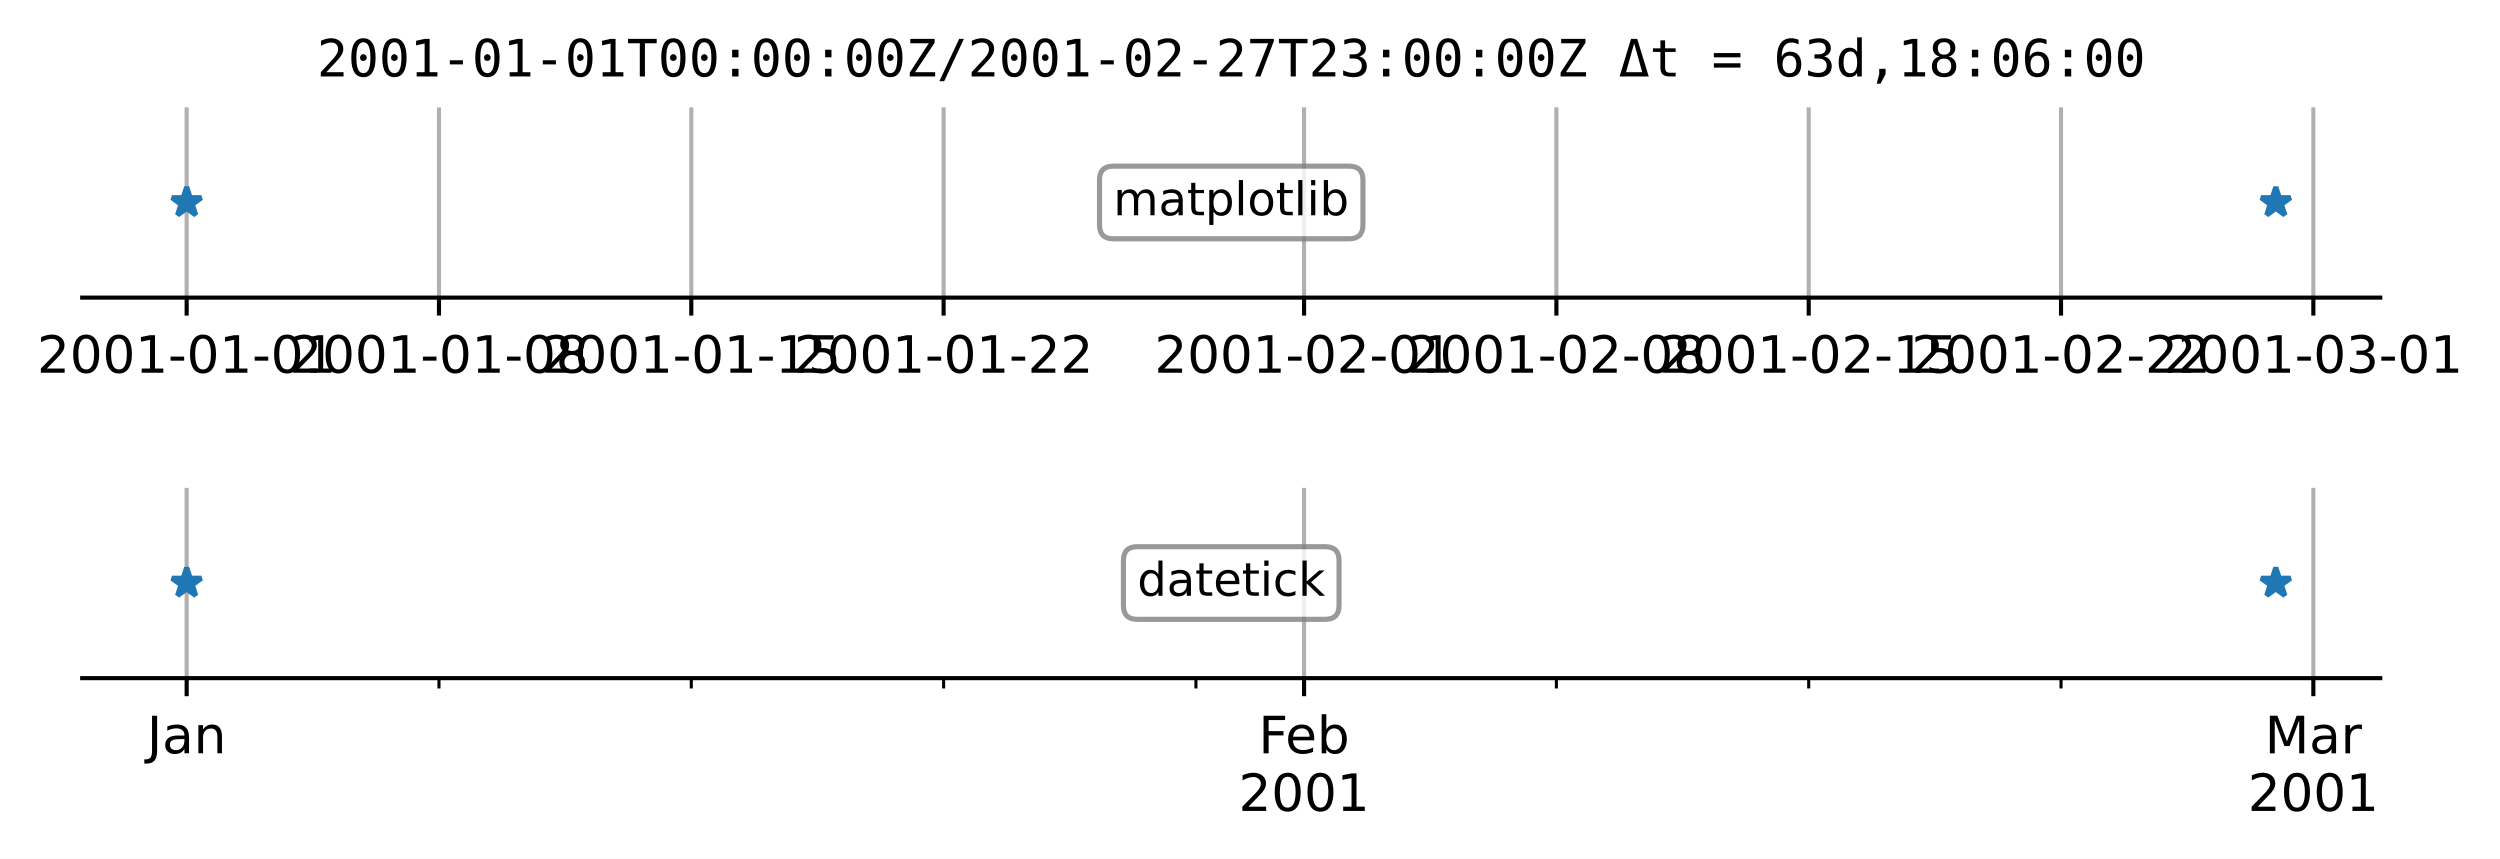
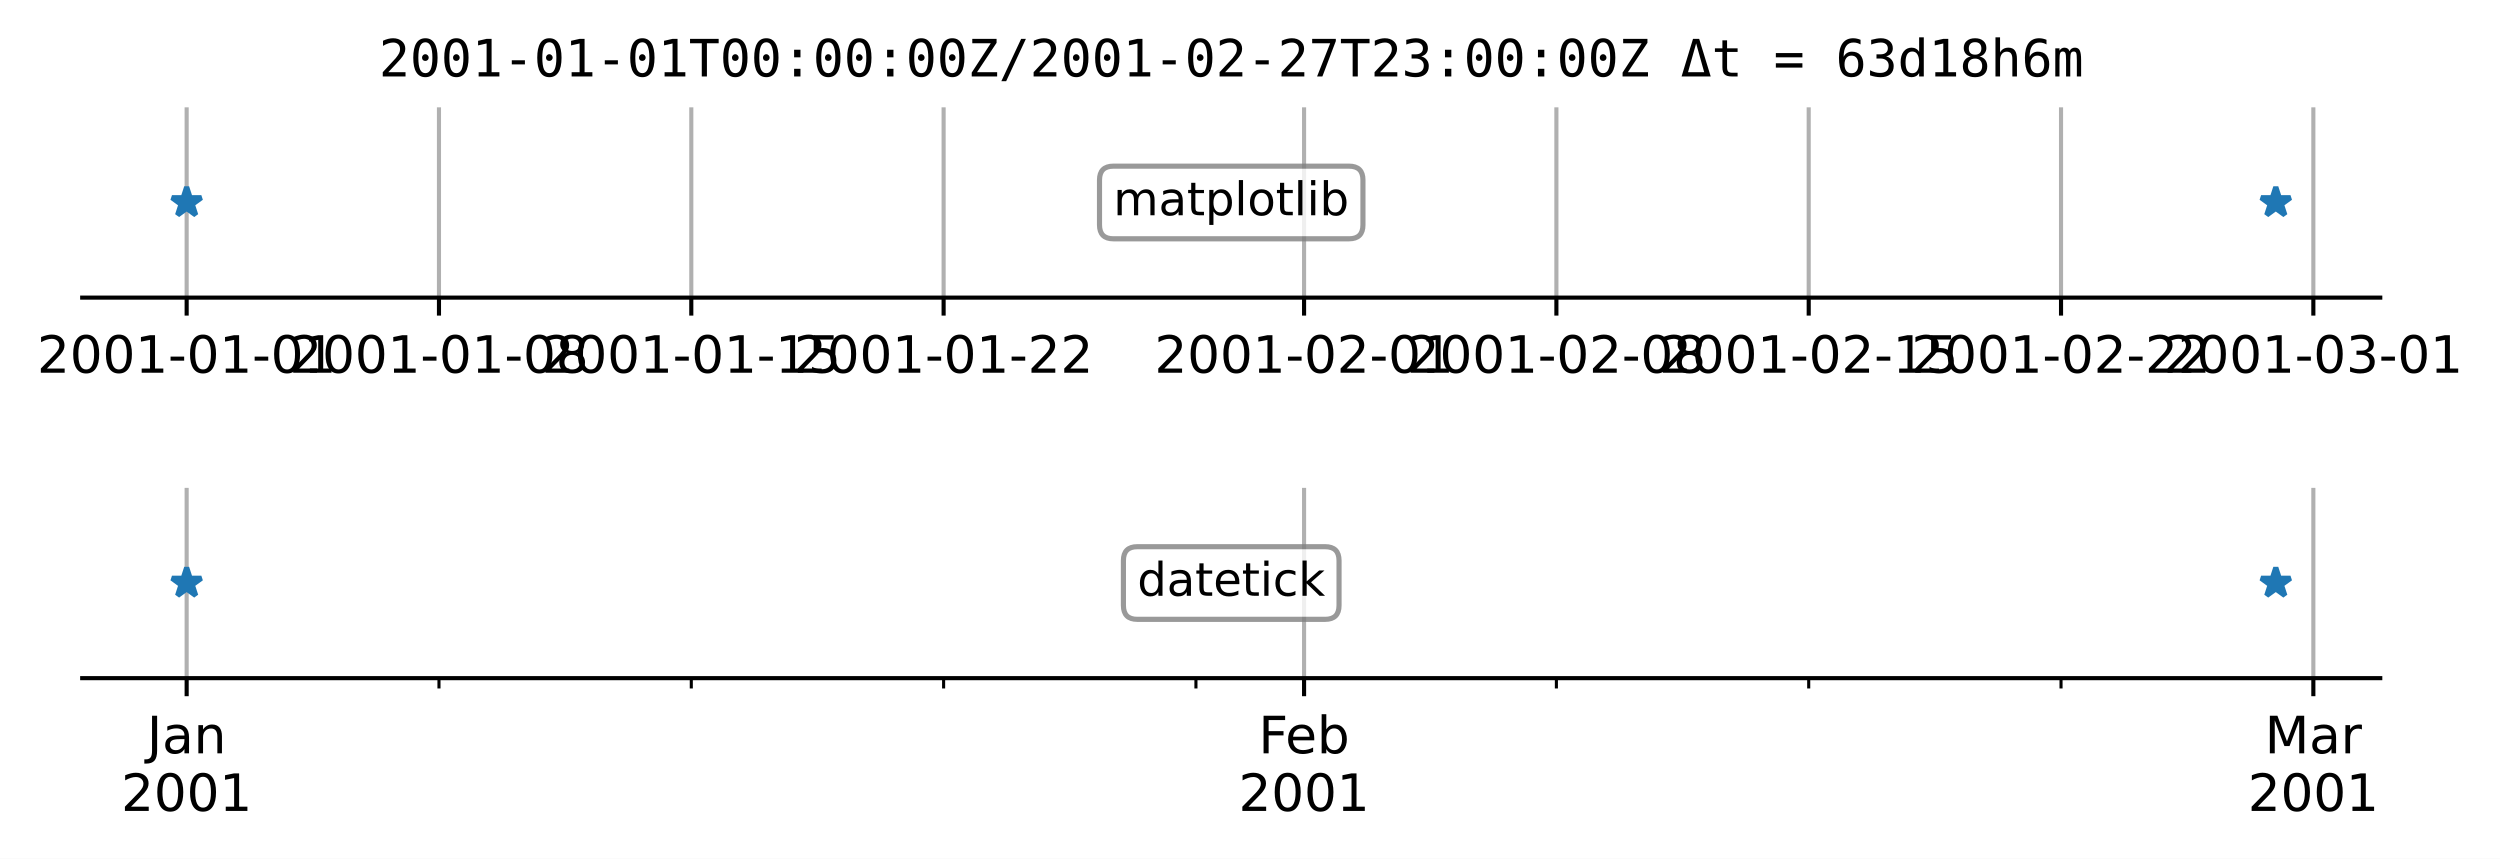
<svg xmlns="http://www.w3.org/2000/svg" xmlns:xlink="http://www.w3.org/1999/xlink" width="485.627pt" height="166.808pt" viewBox="0 0 485.627 166.808" version="1.1">
  <defs>
    <style type="text/css">*{stroke-linejoin: round; stroke-linecap: butt}</style>
  </defs>
  <g id="figure_1">
    <g id="patch_1">
      <path d="M 0 166.808  L 485.627 166.808  L 485.627 0  L 0 0  z " style="fill: #ffffff" />
    </g>
    <g id="axes_1">
      <g id="patch_2">
        <path d="M 15.967 57.812  L 462.367 57.812  L 462.367 20.852  L 15.967 20.852  z " style="fill: #ffffff" />
      </g>
      <g id="matplotlib.axis_1">
        <g id="xtick_1">
          <g id="line2d_1">
            <path d="M 36.258 57.812  L 36.258 20.852  " clip-path="url(#pde55e855ab)" style="fill: none; stroke: #b0b0b0; stroke-width: 0.8; stroke-linecap: square" />
          </g>
          <g id="line2d_2">
            <defs>
              <path id="m1e6c41ab66" d="M 0 0  L 0 3.5  " style="stroke: #000000; stroke-width: 0.8" />
            </defs>
            <g>
              <use xlink:href="#m1e6c41ab66" x="36.258" y="57.812" style="stroke: #000000; stroke-width: 0.8" />
            </g>
          </g>
          <g id="text_1">
            <text style="font-size: 10px; font-family: 'DejaVu Sans', 'Bitstream Vera Sans', 'Computer Modern Sans Serif', 'Lucida Grande', 'Verdana', 'Geneva', 'Lucid', 'Arial', 'Helvetica', 'Avant Garde', sans-serif; text-anchor: middle" x="36.258" y="72.41" transform="rotate(-0 36.25781 72.41)">2001-01-01</text>
          </g>
        </g>
        <g id="xtick_2">
          <g id="line2d_3">
            <path d="M 85.271 57.812  L 85.271 20.852  " clip-path="url(#pde55e855ab)" style="fill: none; stroke: #b0b0b0; stroke-width: 0.8; stroke-linecap: square" />
          </g>
          <g id="line2d_4">
            <g>
              <use xlink:href="#m1e6c41ab66" x="85.271" y="57.812" style="stroke: #000000; stroke-width: 0.8" />
            </g>
          </g>
          <g id="text_2">
            <text style="font-size: 10px; font-family: 'DejaVu Sans', 'Bitstream Vera Sans', 'Computer Modern Sans Serif', 'Lucida Grande', 'Verdana', 'Geneva', 'Lucid', 'Arial', 'Helvetica', 'Avant Garde', sans-serif; text-anchor: middle" x="85.271" y="72.41" transform="rotate(-0 85.27108 72.41)">2001-01-08</text>
          </g>
        </g>
        <g id="xtick_3">
          <g id="line2d_5">
            <path d="M 134.284 57.812  L 134.284 20.852  " clip-path="url(#pde55e855ab)" style="fill: none; stroke: #b0b0b0; stroke-width: 0.8; stroke-linecap: square" />
          </g>
          <g id="line2d_6">
            <g>
              <use xlink:href="#m1e6c41ab66" x="134.284" y="57.812" style="stroke: #000000; stroke-width: 0.8" />
            </g>
          </g>
          <g id="text_3">
            <text style="font-size: 10px; font-family: 'DejaVu Sans', 'Bitstream Vera Sans', 'Computer Modern Sans Serif', 'Lucida Grande', 'Verdana', 'Geneva', 'Lucid', 'Arial', 'Helvetica', 'Avant Garde', sans-serif; text-anchor: middle" x="134.284" y="72.41" transform="rotate(-0 134.2843 72.41)">2001-01-15</text>
          </g>
        </g>
        <g id="xtick_4">
          <g id="line2d_7">
            <path d="M 183.298 57.812  L 183.298 20.852  " clip-path="url(#pde55e855ab)" style="fill: none; stroke: #b0b0b0; stroke-width: 0.8; stroke-linecap: square" />
          </g>
          <g id="line2d_8">
            <g>
              <use xlink:href="#m1e6c41ab66" x="183.298" y="57.812" style="stroke: #000000; stroke-width: 0.8" />
            </g>
          </g>
          <g id="text_4">
            <text style="font-size: 10px; font-family: 'DejaVu Sans', 'Bitstream Vera Sans', 'Computer Modern Sans Serif', 'Lucida Grande', 'Verdana', 'Geneva', 'Lucid', 'Arial', 'Helvetica', 'Avant Garde', sans-serif; text-anchor: middle" x="183.298" y="72.41" transform="rotate(-0 183.2976 72.41)">2001-01-22</text>
          </g>
        </g>
        <g id="xtick_5">
          <g id="line2d_9">
            <path d="M 253.317 57.812  L 253.317 20.852  " clip-path="url(#pde55e855ab)" style="fill: none; stroke: #b0b0b0; stroke-width: 0.8; stroke-linecap: square" />
          </g>
          <g id="line2d_10">
            <g>
              <use xlink:href="#m1e6c41ab66" x="253.317" y="57.812" style="stroke: #000000; stroke-width: 0.8" />
            </g>
          </g>
          <g id="text_5">
            <text style="font-size: 10px; font-family: 'DejaVu Sans', 'Bitstream Vera Sans', 'Computer Modern Sans Serif', 'Lucida Grande', 'Verdana', 'Geneva', 'Lucid', 'Arial', 'Helvetica', 'Avant Garde', sans-serif; text-anchor: middle" x="253.317" y="72.41" transform="rotate(-0 253.3166 72.41)">2001-02-01</text>
          </g>
        </g>
        <g id="xtick_6">
          <g id="line2d_11">
            <path d="M 302.33 57.812  L 302.33 20.852  " clip-path="url(#pde55e855ab)" style="fill: none; stroke: #b0b0b0; stroke-width: 0.8; stroke-linecap: square" />
          </g>
          <g id="line2d_12">
            <g>
              <use xlink:href="#m1e6c41ab66" x="302.33" y="57.812" style="stroke: #000000; stroke-width: 0.8" />
            </g>
          </g>
          <g id="text_6">
            <text style="font-size: 10px; font-family: 'DejaVu Sans', 'Bitstream Vera Sans', 'Computer Modern Sans Serif', 'Lucida Grande', 'Verdana', 'Geneva', 'Lucid', 'Arial', 'Helvetica', 'Avant Garde', sans-serif; text-anchor: middle" x="302.33" y="72.41" transform="rotate(-0 302.3298 72.41)">2001-02-08</text>
          </g>
        </g>
        <g id="xtick_7">
          <g id="line2d_13">
            <path d="M 351.343 57.812  L 351.343 20.852  " clip-path="url(#pde55e855ab)" style="fill: none; stroke: #b0b0b0; stroke-width: 0.8; stroke-linecap: square" />
          </g>
          <g id="line2d_14">
            <g>
              <use xlink:href="#m1e6c41ab66" x="351.343" y="57.812" style="stroke: #000000; stroke-width: 0.8" />
            </g>
          </g>
          <g id="text_7">
            <text style="font-size: 10px; font-family: 'DejaVu Sans', 'Bitstream Vera Sans', 'Computer Modern Sans Serif', 'Lucida Grande', 'Verdana', 'Geneva', 'Lucid', 'Arial', 'Helvetica', 'Avant Garde', sans-serif; text-anchor: middle" x="351.343" y="72.41" transform="rotate(-0 351.3431 72.41)">2001-02-15</text>
          </g>
        </g>
        <g id="xtick_8">
          <g id="line2d_15">
            <path d="M 400.356 57.812  L 400.356 20.852  " clip-path="url(#pde55e855ab)" style="fill: none; stroke: #b0b0b0; stroke-width: 0.8; stroke-linecap: square" />
          </g>
          <g id="line2d_16">
            <g>
              <use xlink:href="#m1e6c41ab66" x="400.356" y="57.812" style="stroke: #000000; stroke-width: 0.8" />
            </g>
          </g>
          <g id="text_8">
            <text style="font-size: 10px; font-family: 'DejaVu Sans', 'Bitstream Vera Sans', 'Computer Modern Sans Serif', 'Lucida Grande', 'Verdana', 'Geneva', 'Lucid', 'Arial', 'Helvetica', 'Avant Garde', sans-serif; text-anchor: middle" x="400.356" y="72.41" transform="rotate(-0 400.3564 72.41)">2001-02-22</text>
          </g>
        </g>
        <g id="xtick_9">
          <g id="line2d_17">
            <path d="M 449.37 57.812  L 449.37 20.852  " clip-path="url(#pde55e855ab)" style="fill: none; stroke: #b0b0b0; stroke-width: 0.8; stroke-linecap: square" />
          </g>
          <g id="line2d_18">
            <g>
              <use xlink:href="#m1e6c41ab66" x="449.37" y="57.812" style="stroke: #000000; stroke-width: 0.8" />
            </g>
          </g>
          <g id="text_9">
            <text style="font-size: 10px; font-family: 'DejaVu Sans', 'Bitstream Vera Sans', 'Computer Modern Sans Serif', 'Lucida Grande', 'Verdana', 'Geneva', 'Lucid', 'Arial', 'Helvetica', 'Avant Garde', sans-serif; text-anchor: middle" x="449.37" y="72.41" transform="rotate(-0 449.3696 72.41)">2001-03-01</text>
          </g>
        </g>
      </g>
      <g id="line2d_19">
        <defs>
          <path id="maf42e94cd1" d="M 0 -3  L -0.674 -0.927  L -2.853 -0.927  L -1.09 0.354  L -1.763 2.427  L -0 1.146  L 1.763 2.427  L 1.09 0.354  L 2.853 -0.927  L 0.674 -0.927  z " style="stroke: #1f77b4; stroke-linejoin: bevel" />
        </defs>
        <g clip-path="url(#pde55e855ab)">
          <use xlink:href="#maf42e94cd1" x="36.258" y="39.332" style="fill: #1f77b4; stroke: #1f77b4; stroke-linejoin: bevel" />
          <use xlink:href="#maf42e94cd1" x="442.076" y="39.332" style="fill: #1f77b4; stroke: #1f77b4; stroke-linejoin: bevel" />
        </g>
      </g>
      <g id="patch_3">
        <path d="M 15.967 57.812  L 462.367 57.812  " style="fill: none; stroke: #000000; stroke-width: 0.8; stroke-linejoin: miter; stroke-linecap: square" />
      </g>
      <g id="text_10">
        <g id="patch_4">
          <path d="M 216.28 46.387  L 262.054 46.387  Q 264.754 46.387 264.754 43.687  L 264.754 34.976  Q 264.754 32.276 262.054 32.276  L 216.28 32.276  Q 213.58 32.276 213.58 34.976  L 213.58 43.687  Q 213.58 46.387 216.28 46.387  z " style="fill: #ffffff; opacity: 0.8; stroke: #808080; stroke-linejoin: miter" />
        </g>
        <text style="font-size: 9px; font-family: 'DejaVu Sans', 'Bitstream Vera Sans', 'Computer Modern Sans Serif', 'Lucida Grande', 'Verdana', 'Geneva', 'Lucid', 'Arial', 'Helvetica', 'Avant Garde', sans-serif; text-anchor: middle" x="239.167" y="41.815" transform="rotate(-0 239.1669 41.815)">matplotlib</text>
      </g>
      <g id="text_11">
-         <text style="font-size: 10px; font-family: 'DejaVu Sans Mono', 'Bitstream Vera Sans Mono', 'Computer Modern Typewriter', 'Andale Mono', 'Nimbus Mono L', 'Courier New', 'Courier', 'Fixed', 'Terminal', monospace; text-anchor: middle" x="239.167" y="14.852" transform="rotate(-0 239.1669 14.85156)">2001-01-01T00:00:00Z/2001-02-27T23:00:00Z Δt = 63d,18:06:00</text>
+         <text style="font-size: 10px; font-family: 'DejaVu Sans Mono', 'Bitstream Vera Sans Mono', 'Computer Modern Typewriter', 'Andale Mono', 'Nimbus Mono L', 'Courier New', 'Courier', 'Fixed', 'Terminal', monospace; text-anchor: middle" x="239.167" y="14.852" transform="rotate(-0 239.1669 14.85156)">2001-01-01T00:00:00Z/2001-02-27T23:00:00Z Δt = 63d18h6m</text>
      </g>
    </g>
    <g id="axes_2">
      <g id="patch_5">
        <path d="M 15.967 131.732  L 462.367 131.732  L 462.367 94.772  L 15.967 94.772  z " style="fill: #ffffff" />
      </g>
      <g id="matplotlib.axis_2">
        <g id="xtick_10">
          <g id="line2d_20">
            <path d="M 36.258 131.732  L 36.258 94.772  " clip-path="url(#pb79fed805a)" style="fill: none; stroke: #b0b0b0; stroke-width: 0.8; stroke-linecap: square" />
          </g>
          <g id="line2d_21">
            <g>
              <use xlink:href="#m1e6c41ab66" x="36.258" y="131.732" style="stroke: #000000; stroke-width: 0.8" />
            </g>
          </g>
          <g id="text_12">
-             <text style="font-size: 10px; font-family: 'DejaVu Sans', 'Bitstream Vera Sans', 'Computer Modern Sans Serif', 'Lucida Grande', 'Verdana', 'Geneva', 'Lucid', 'Arial', 'Helvetica', 'Avant Garde', sans-serif; text-anchor: middle" x="36.258" y="146.33" transform="rotate(-0 36.25781 146.33)">Jan</text>
+             <text style="font-size: 10px; font-family: 'DejaVu Sans', 'Bitstream Vera Sans', 'Computer Modern Sans Serif', 'Lucida Grande', 'Verdana', 'Geneva', 'Lucid', 'Arial', 'Helvetica', 'Avant Garde', sans-serif" transform="translate(28.55 146.33)">Jan</text>
+             <text style="font-size: 10px; font-family: 'DejaVu Sans', 'Bitstream Vera Sans', 'Computer Modern Sans Serif', 'Lucida Grande', 'Verdana', 'Geneva', 'Lucid', 'Arial', 'Helvetica', 'Avant Garde', sans-serif" transform="translate(23.53281 157.5278)">2001</text>
          </g>
        </g>
        <g id="xtick_11">
          <g id="line2d_22">
            <path d="M 253.317 131.732  L 253.317 94.772  " clip-path="url(#pb79fed805a)" style="fill: none; stroke: #b0b0b0; stroke-width: 0.8; stroke-linecap: square" />
          </g>
          <g id="line2d_23">
            <g>
              <use xlink:href="#m1e6c41ab66" x="253.317" y="131.732" style="stroke: #000000; stroke-width: 0.8" />
            </g>
          </g>
          <g id="text_13">
            <text style="font-size: 10px; font-family: 'DejaVu Sans', 'Bitstream Vera Sans', 'Computer Modern Sans Serif', 'Lucida Grande', 'Verdana', 'Geneva', 'Lucid', 'Arial', 'Helvetica', 'Avant Garde', sans-serif" transform="translate(244.465 146.33)">Feb</text>
            <text style="font-size: 10px; font-family: 'DejaVu Sans', 'Bitstream Vera Sans', 'Computer Modern Sans Serif', 'Lucida Grande', 'Verdana', 'Geneva', 'Lucid', 'Arial', 'Helvetica', 'Avant Garde', sans-serif" transform="translate(240.5916 157.5278)">2001</text>
          </g>
        </g>
        <g id="xtick_12">
          <g id="line2d_24">
            <path d="M 449.37 131.732  L 449.37 94.772  " clip-path="url(#pb79fed805a)" style="fill: none; stroke: #b0b0b0; stroke-width: 0.8; stroke-linecap: square" />
          </g>
          <g id="line2d_25">
            <g>
              <use xlink:href="#m1e6c41ab66" x="449.37" y="131.732" style="stroke: #000000; stroke-width: 0.8" />
            </g>
          </g>
          <g id="text_14">
            <text style="font-size: 10px; font-family: 'DejaVu Sans', 'Bitstream Vera Sans', 'Computer Modern Sans Serif', 'Lucida Grande', 'Verdana', 'Geneva', 'Lucid', 'Arial', 'Helvetica', 'Avant Garde', sans-serif" transform="translate(439.936 146.33)">Mar</text>
            <text style="font-size: 10px; font-family: 'DejaVu Sans', 'Bitstream Vera Sans', 'Computer Modern Sans Serif', 'Lucida Grande', 'Verdana', 'Geneva', 'Lucid', 'Arial', 'Helvetica', 'Avant Garde', sans-serif" transform="translate(436.6446 157.5278)">2001</text>
          </g>
        </g>
        <g id="xtick_13">
          <g id="line2d_26">
            <defs>
              <path id="m7da8c832f9" d="M 0 0  L 0 2  " style="stroke: #000000; stroke-width: 0.6" />
            </defs>
            <g>
              <use xlink:href="#m7da8c832f9" x="85.271" y="131.732" style="stroke: #000000; stroke-width: 0.6" />
            </g>
          </g>
        </g>
        <g id="xtick_14">
          <g id="line2d_27">
            <g>
              <use xlink:href="#m7da8c832f9" x="134.284" y="131.732" style="stroke: #000000; stroke-width: 0.6" />
            </g>
          </g>
        </g>
        <g id="xtick_15">
          <g id="line2d_28">
            <g>
              <use xlink:href="#m7da8c832f9" x="183.298" y="131.732" style="stroke: #000000; stroke-width: 0.6" />
            </g>
          </g>
        </g>
        <g id="xtick_16">
          <g id="line2d_29">
            <g>
              <use xlink:href="#m7da8c832f9" x="232.311" y="131.732" style="stroke: #000000; stroke-width: 0.6" />
            </g>
          </g>
        </g>
        <g id="xtick_17">
          <g id="line2d_30">
            <g>
              <use xlink:href="#m7da8c832f9" x="302.33" y="131.732" style="stroke: #000000; stroke-width: 0.6" />
            </g>
          </g>
        </g>
        <g id="xtick_18">
          <g id="line2d_31">
            <g>
              <use xlink:href="#m7da8c832f9" x="351.343" y="131.732" style="stroke: #000000; stroke-width: 0.6" />
            </g>
          </g>
        </g>
        <g id="xtick_19">
          <g id="line2d_32">
            <g>
              <use xlink:href="#m7da8c832f9" x="400.356" y="131.732" style="stroke: #000000; stroke-width: 0.6" />
            </g>
          </g>
        </g>
      </g>
      <g id="line2d_33">
        <g clip-path="url(#pb79fed805a)">
          <use xlink:href="#maf42e94cd1" x="36.258" y="113.252" style="fill: #1f77b4; stroke: #1f77b4; stroke-linejoin: bevel" />
          <use xlink:href="#maf42e94cd1" x="442.076" y="113.252" style="fill: #1f77b4; stroke: #1f77b4; stroke-linejoin: bevel" />
        </g>
      </g>
      <g id="patch_6">
        <path d="M 15.967 131.732  L 462.367 131.732  " style="fill: none; stroke: #000000; stroke-width: 0.8; stroke-linejoin: miter; stroke-linecap: square" />
      </g>
      <g id="text_15">
        <g id="patch_7">
          <path d="M 220.925 120.307  L 257.409 120.307  Q 260.109 120.307 260.109 117.607  L 260.109 108.896  Q 260.109 106.196 257.409 106.196  L 220.925 106.196  Q 218.225 106.196 218.225 108.896  L 218.225 117.607  Q 218.225 120.307 220.925 120.307  z " style="fill: #ffffff; opacity: 0.8; stroke: #808080; stroke-linejoin: miter" />
        </g>
        <text style="font-size: 9px; font-family: 'DejaVu Sans', 'Bitstream Vera Sans', 'Computer Modern Sans Serif', 'Lucida Grande', 'Verdana', 'Geneva', 'Lucid', 'Arial', 'Helvetica', 'Avant Garde', sans-serif; text-anchor: middle" x="239.167" y="115.735" transform="rotate(-0 239.1669 115.735)">datetick</text>
      </g>
    </g>
  </g>
  <defs>
    <clipPath id="pde55e855ab">
      <rect x="15.967" y="20.852" width="446.4" height="36.96" />
    </clipPath>
    <clipPath id="pb79fed805a">
      <rect x="15.967" y="94.772" width="446.4" height="36.96" />
    </clipPath>
  </defs>
</svg>
